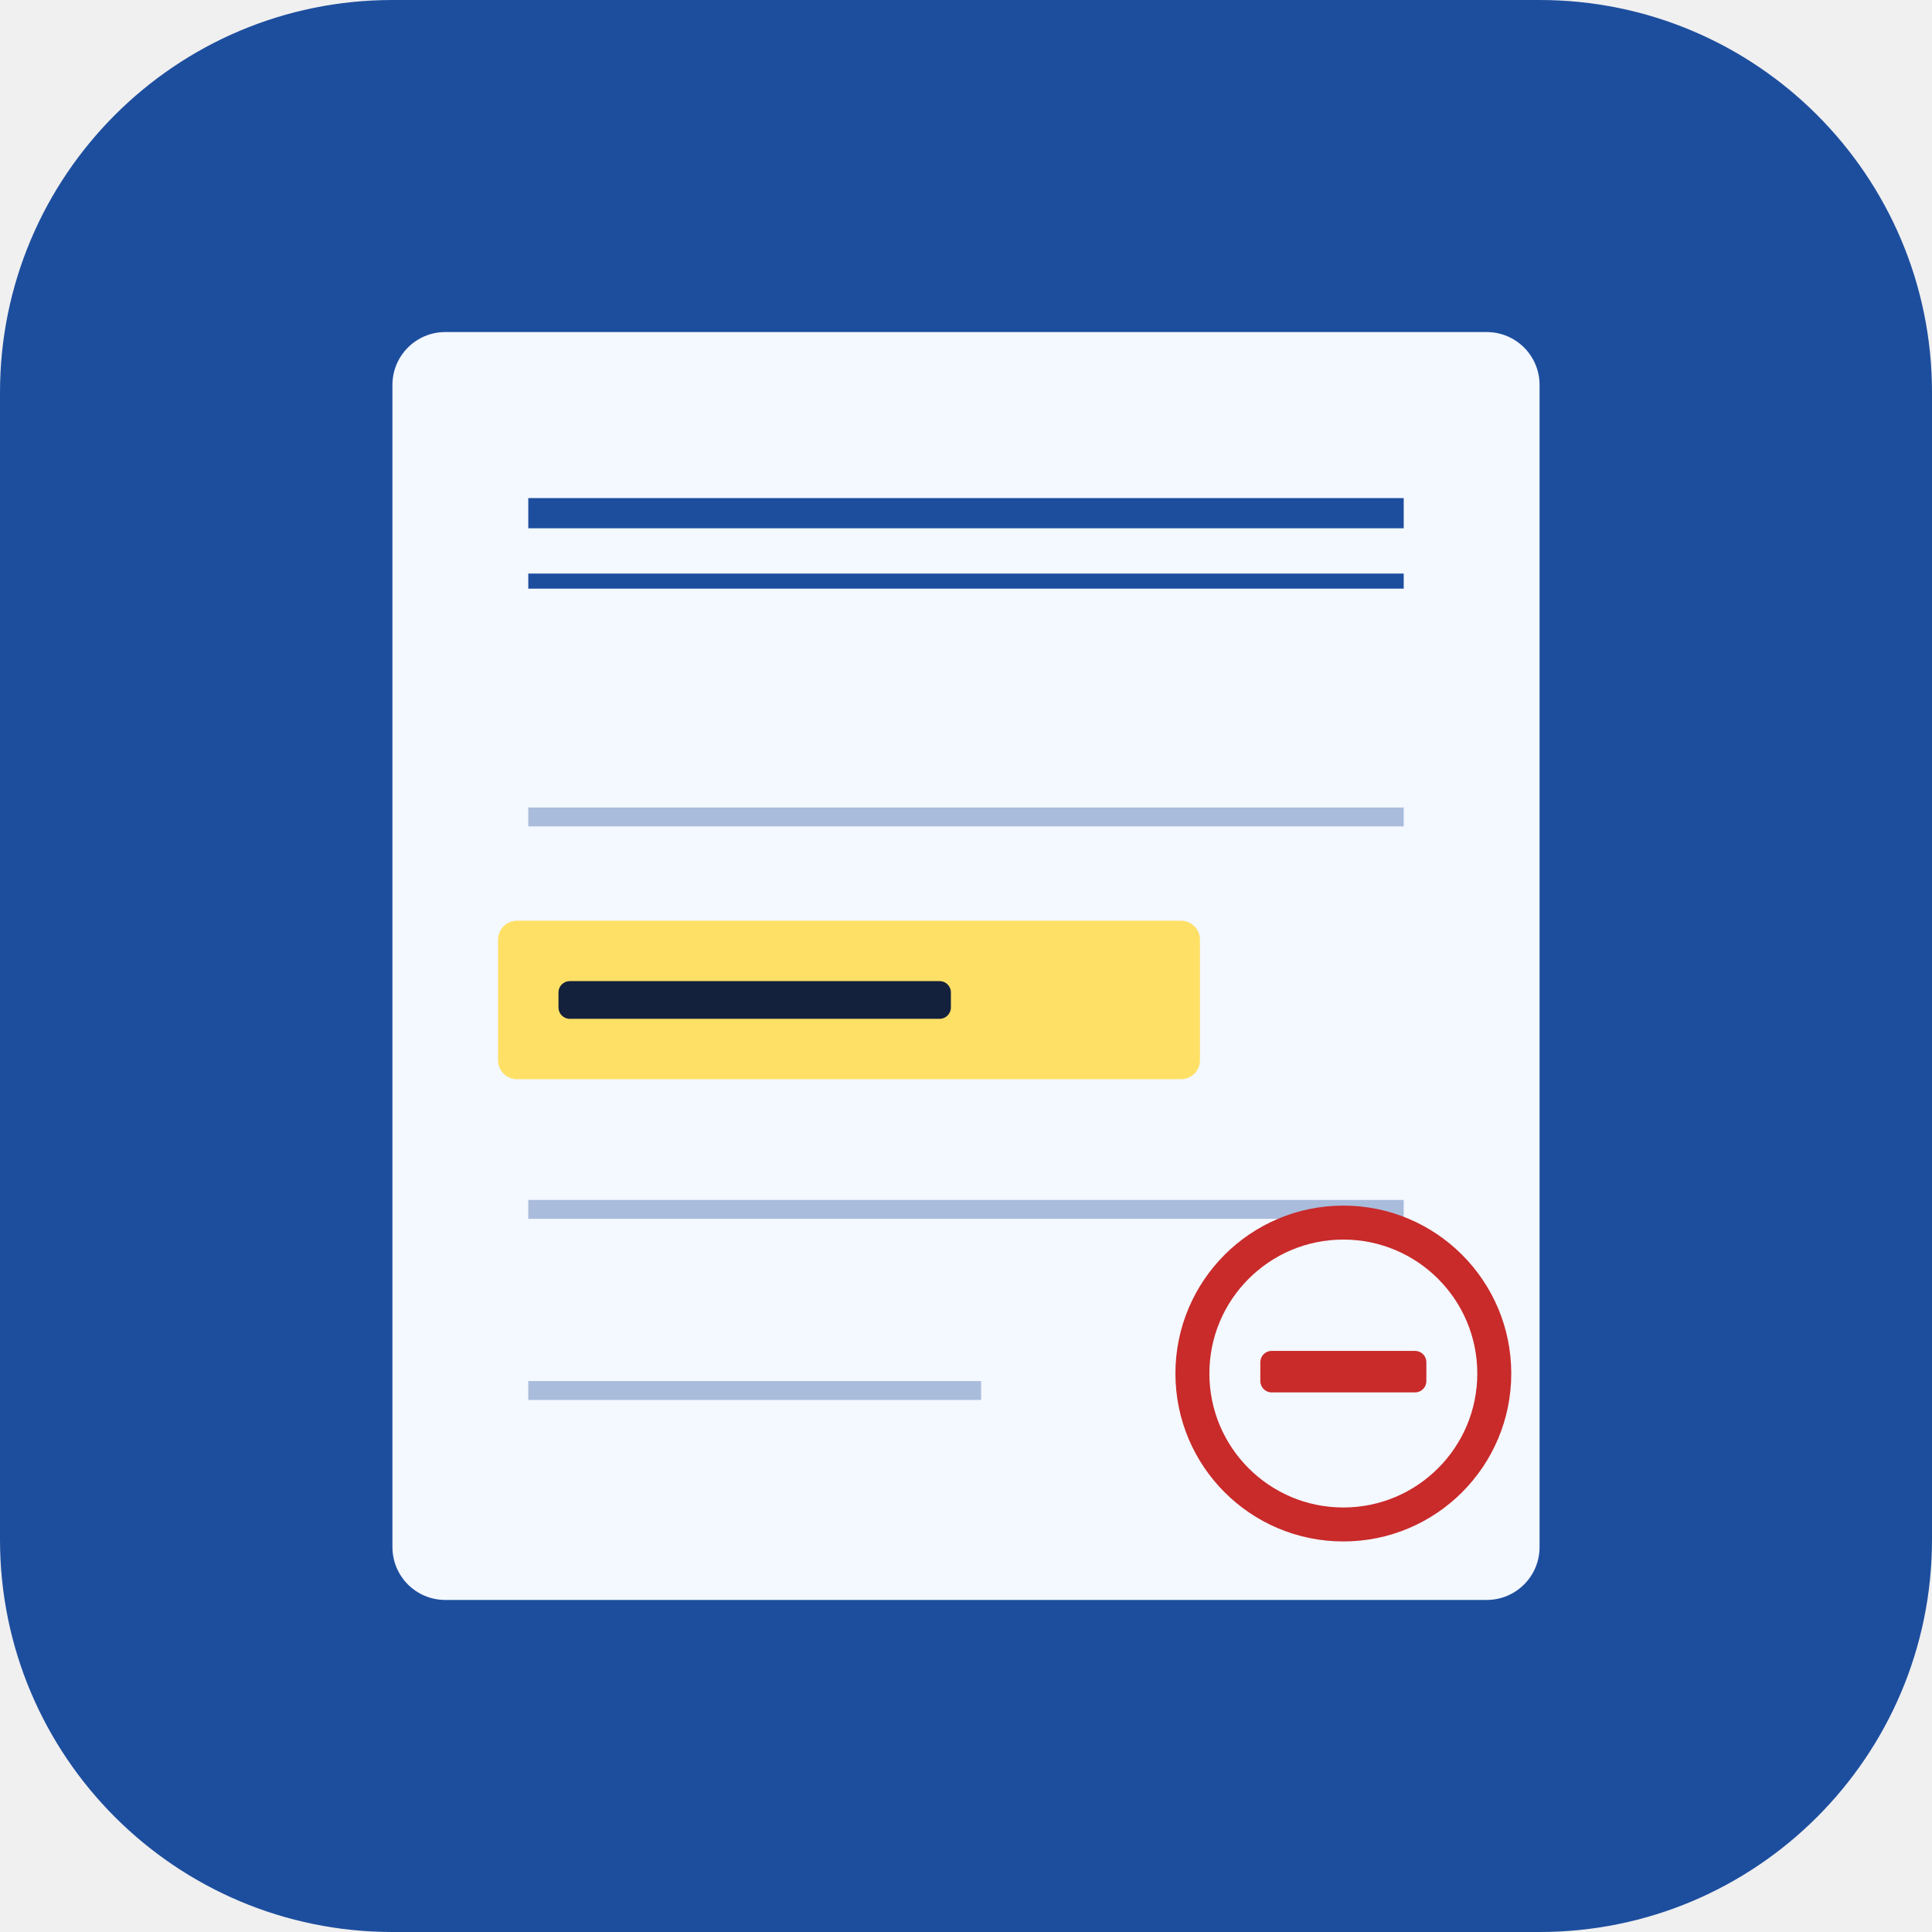
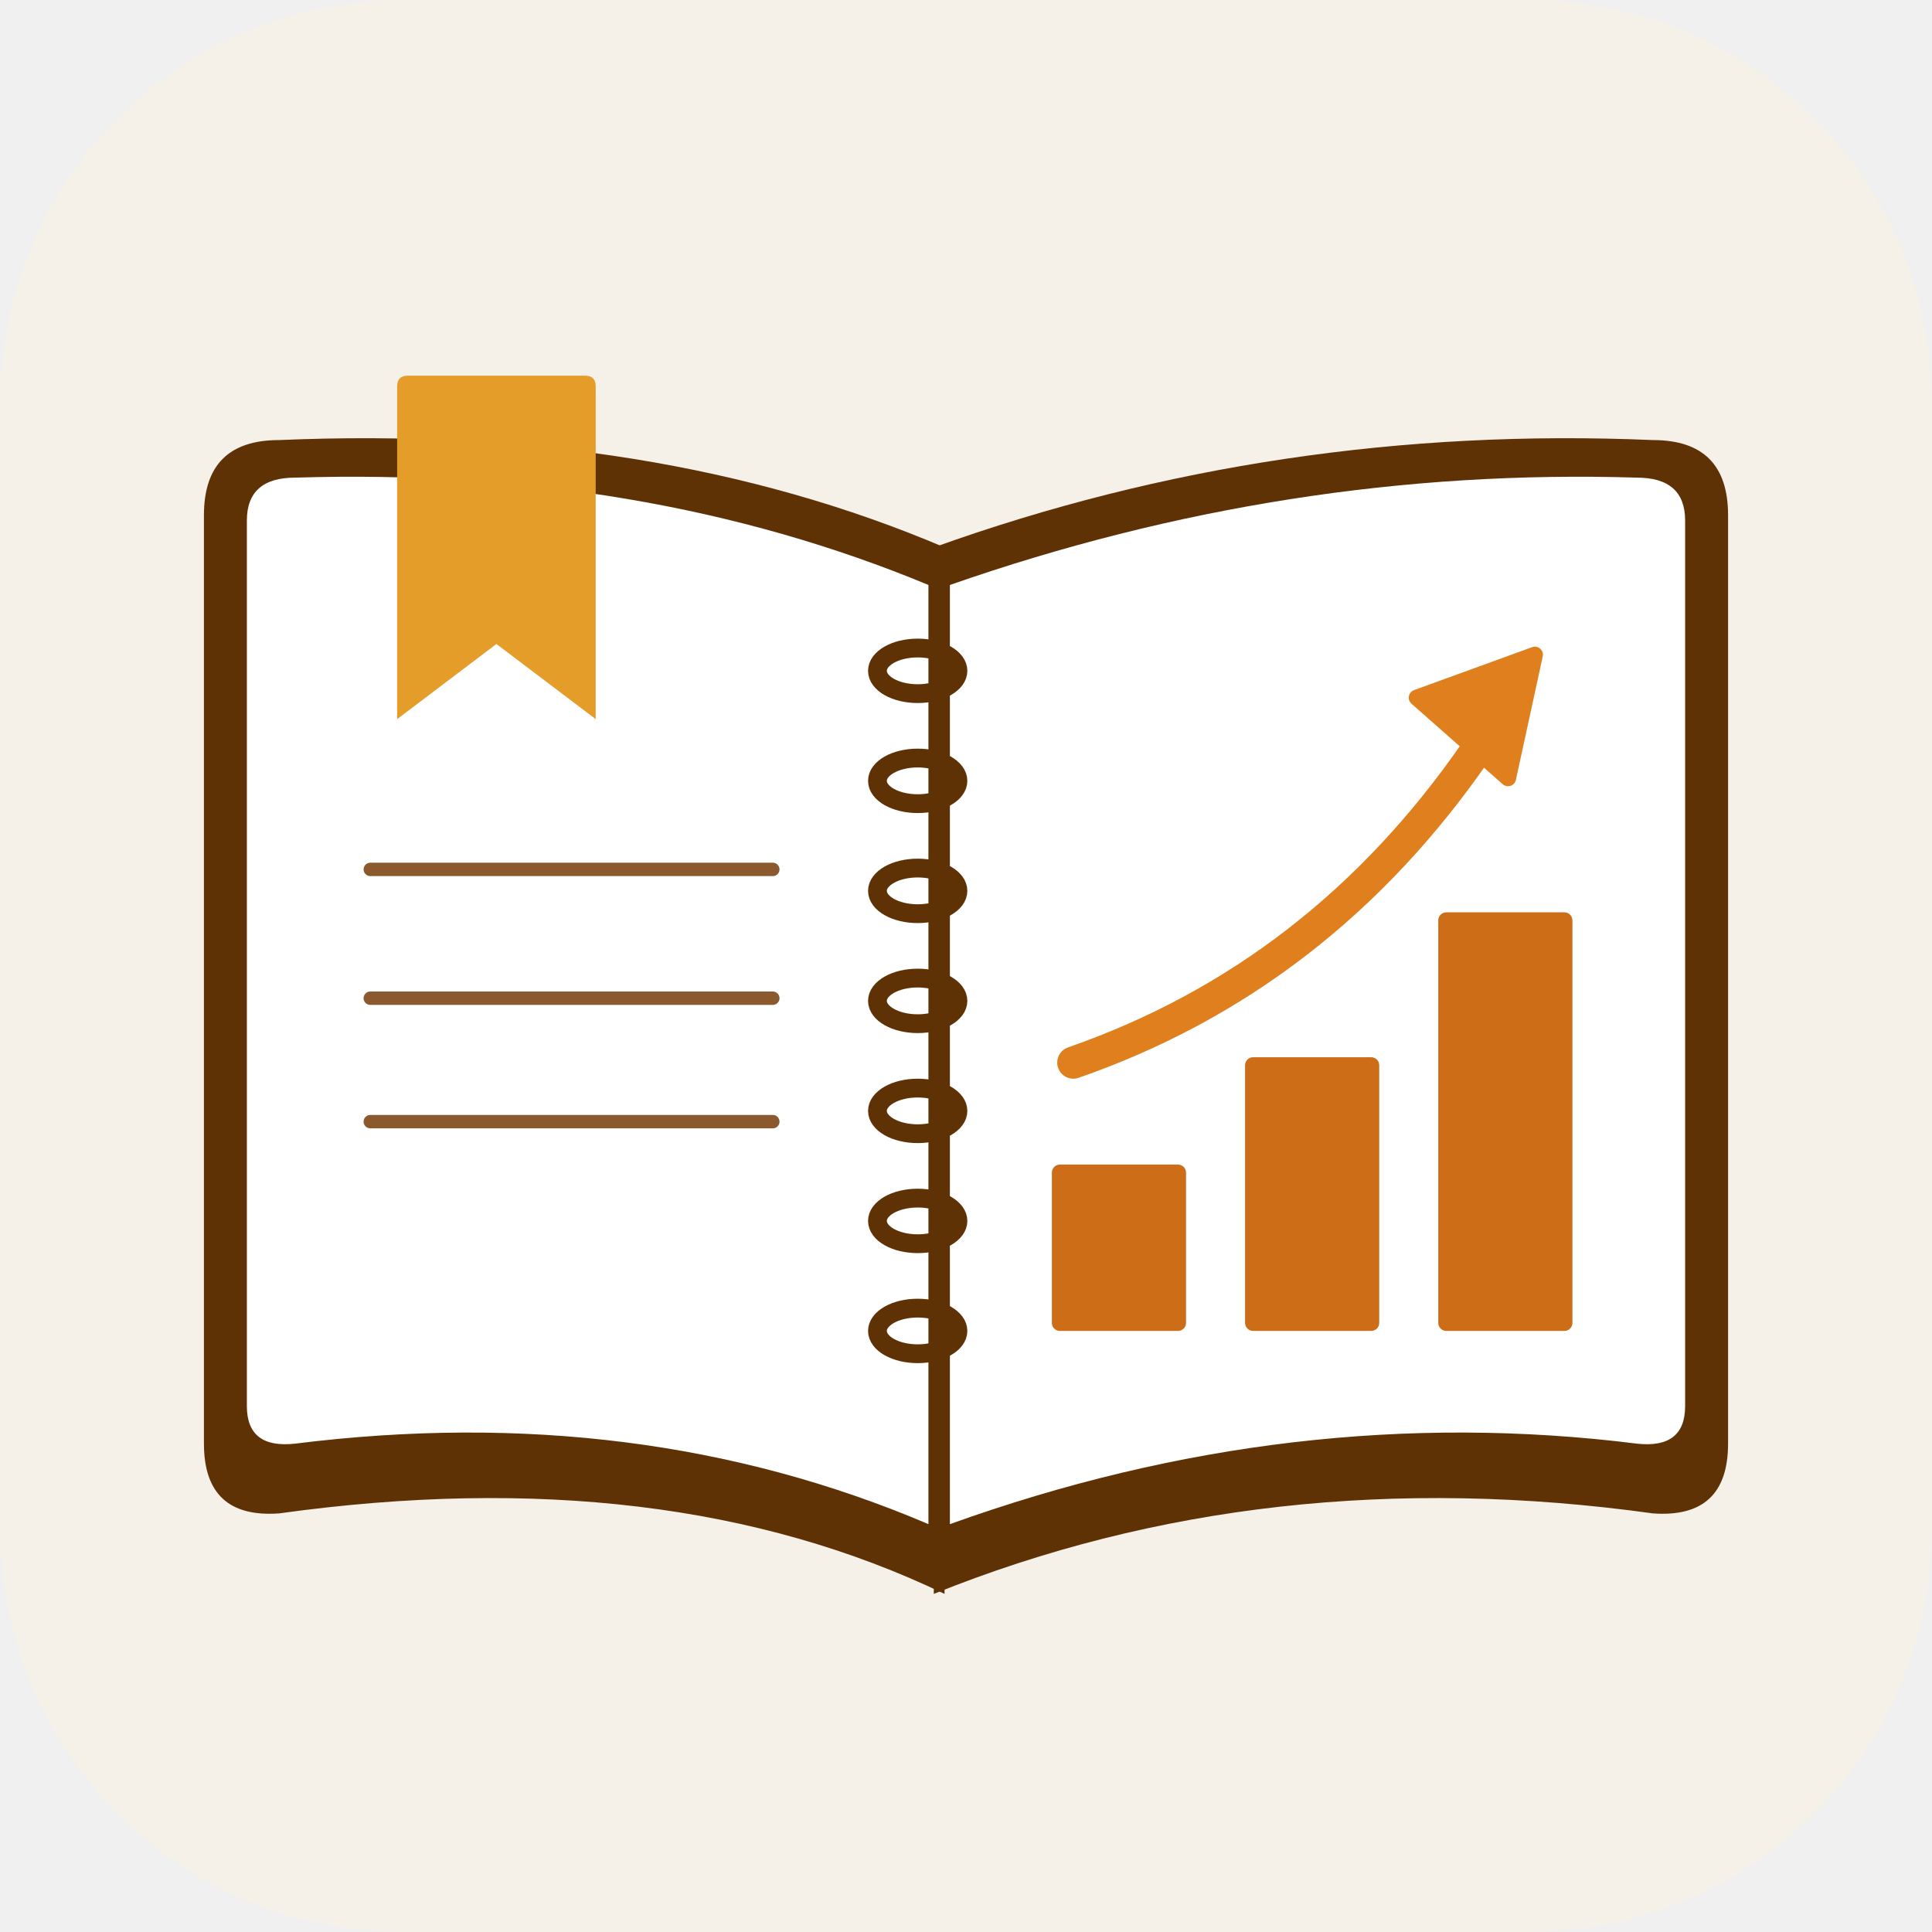
- <svg xmlns="http://www.w3.org/2000/svg" viewBox="0 0 512 512">
-   <rect width="512" height="512" rx="104" fill="#1D4E9E" />
-   <rect x="104" y="88" width="304" height="336" rx="14" fill="#F4F8FF" />
-   <rect x="140" y="132" width="232" height="8" fill="#1D4E9E" />
-   <rect x="140" y="152" width="232" height="4" fill="#1D4E9E" />
-   <rect x="140" y="214" width="232" height="5" fill="#A9BCDC" />
-   <rect x="132" y="244" width="186" height="42" rx="5" fill="#FFE066" />
-   <rect x="148" y="260" width="104" height="10" rx="3" fill="#14213D" />
-   <rect x="140" y="318" width="232" height="5" fill="#A9BCDC" />
-   <rect x="140" y="366" width="120" height="5" fill="#A9BCDC" />
-   <circle cx="356" cy="364" r="40" fill="none" stroke="#C92A2A" stroke-width="9" />
-   <rect x="334" y="358" width="44" height="11" rx="3" fill="#C92A2A" />
+ <svg xmlns="http://www.w3.org/2000/svg" viewBox="0 0 576 576">
+   <rect width="576" height="576" rx="120" fill="#F5F0E8" />
+   <g transform="translate(57.6 65.6) scale(0.8)">
+     <g fill="#5F3206">
+       <path d="M4 110 Q4 82 32 82 Q172 76 280 122 L280 512 Q176 462 32 482 Q4 484 4 456 Z" />
+       <path d="M572 110 Q572 82 544 82 Q404 76 276 122 L276 512 Q400 462 544 482 Q572 484 572 456 Z" />
+     </g>
+     <g fill="#FFFFFF">
+       <path d="M20 112 Q20 96 38 96 Q168 92 274 136 L274 486 Q166 440 38 456 Q20 458 20 442 Z" />
+       <path d="M556 112 Q556 96 538 96 Q408 92 282 136 L282 486 Q410 440 538 456 Q556 458 556 442 Z" />
+     </g>
+     <path d="M278 130 V 492" stroke="#5F3206" stroke-width="5" />
+     <g fill="none" stroke="#5F3206" stroke-width="7">
+       <ellipse cx="270" cy="168" rx="15" ry="8.5" />
+       <ellipse cx="270" cy="209" rx="15" ry="8.5" />
+       <ellipse cx="270" cy="250" rx="15" ry="8.5" />
+       <ellipse cx="270" cy="291" rx="15" ry="8.5" />
+       <ellipse cx="270" cy="332" rx="15" ry="8.5" />
+       <ellipse cx="270" cy="373" rx="15" ry="8.5" />
+       <ellipse cx="270" cy="414" rx="15" ry="8.5" />
+     </g>
+     <path d="M76 62 Q76 58 80 58 H146 Q150 58 150 62 V186 L113 158 L76 186 Z" fill="#E59D2A" />
+     <g stroke="#8A5A2E" stroke-width="5" stroke-linecap="round">
+       <path d="M66 242 H216" />
+       <path d="M66 290 H216" />
+       <path d="M66 336 H216" />
+     </g>
+     <g fill="#CD6D17">
+       <rect x="320" y="352" width="50" height="62" rx="3" />
+       <rect x="392" y="312" width="50" height="102" rx="3" />
+       <rect x="464" y="258" width="50" height="156" rx="3" />
+     </g>
+     <path d="M328 314 Q 420 282 478 198" fill="none" stroke="#E07F1E" stroke-width="12" stroke-linecap="round" />
+     <path d="M500 162 L456 178 L490 208 Z" fill="#E07F1E" stroke="#E07F1E" stroke-width="6" stroke-linejoin="round" />
+   </g>
</svg>
